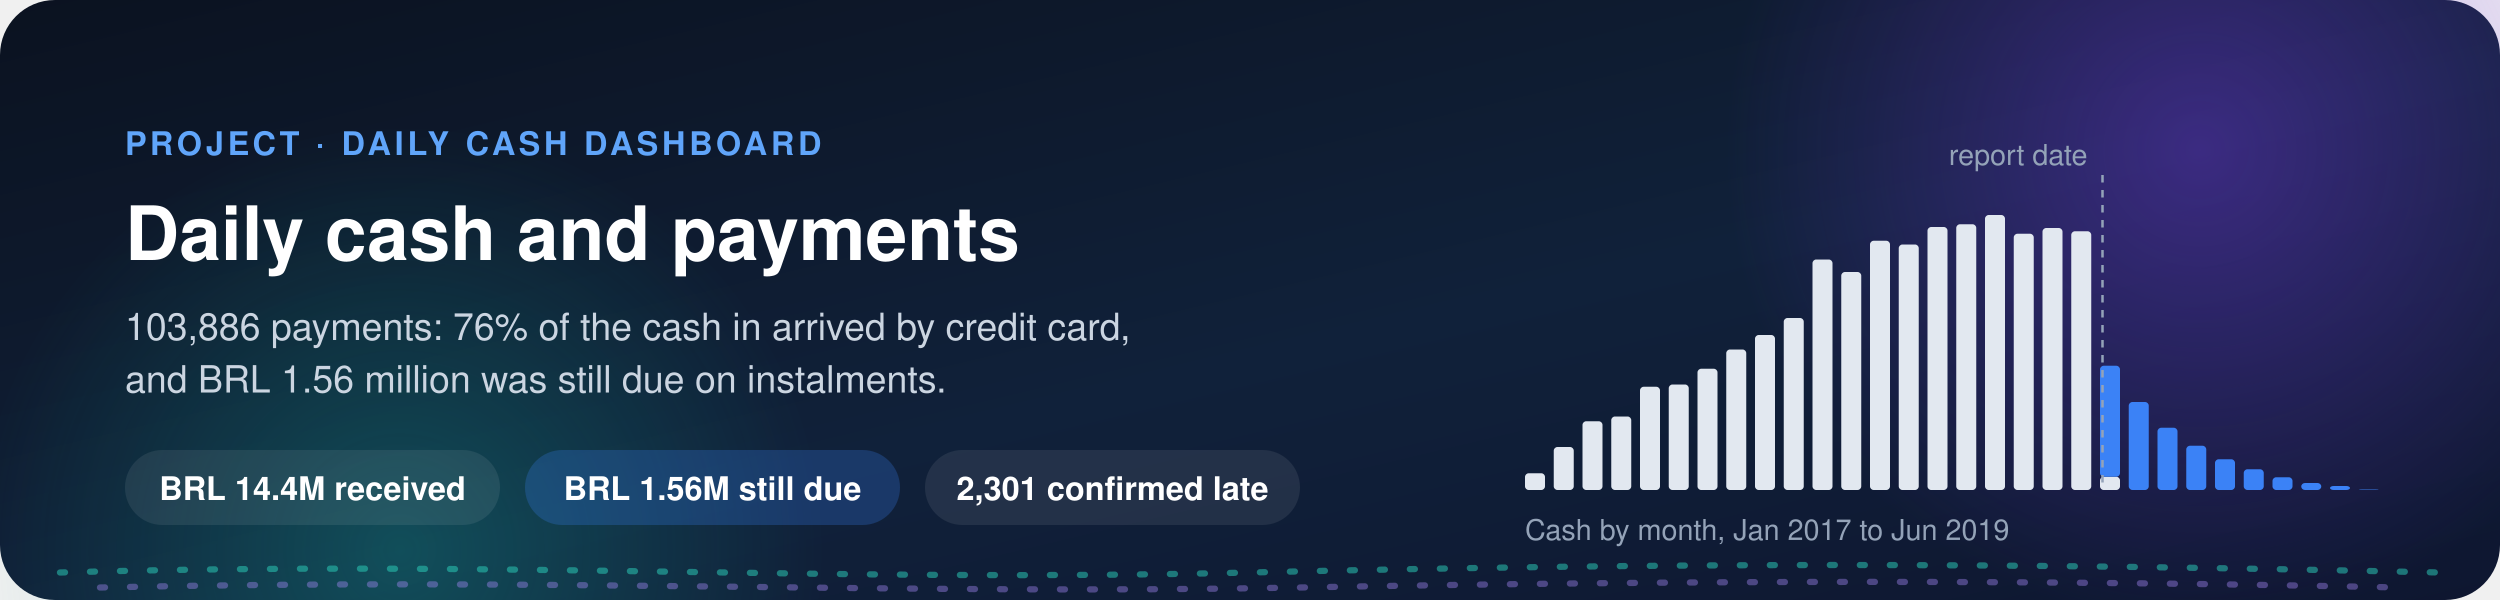
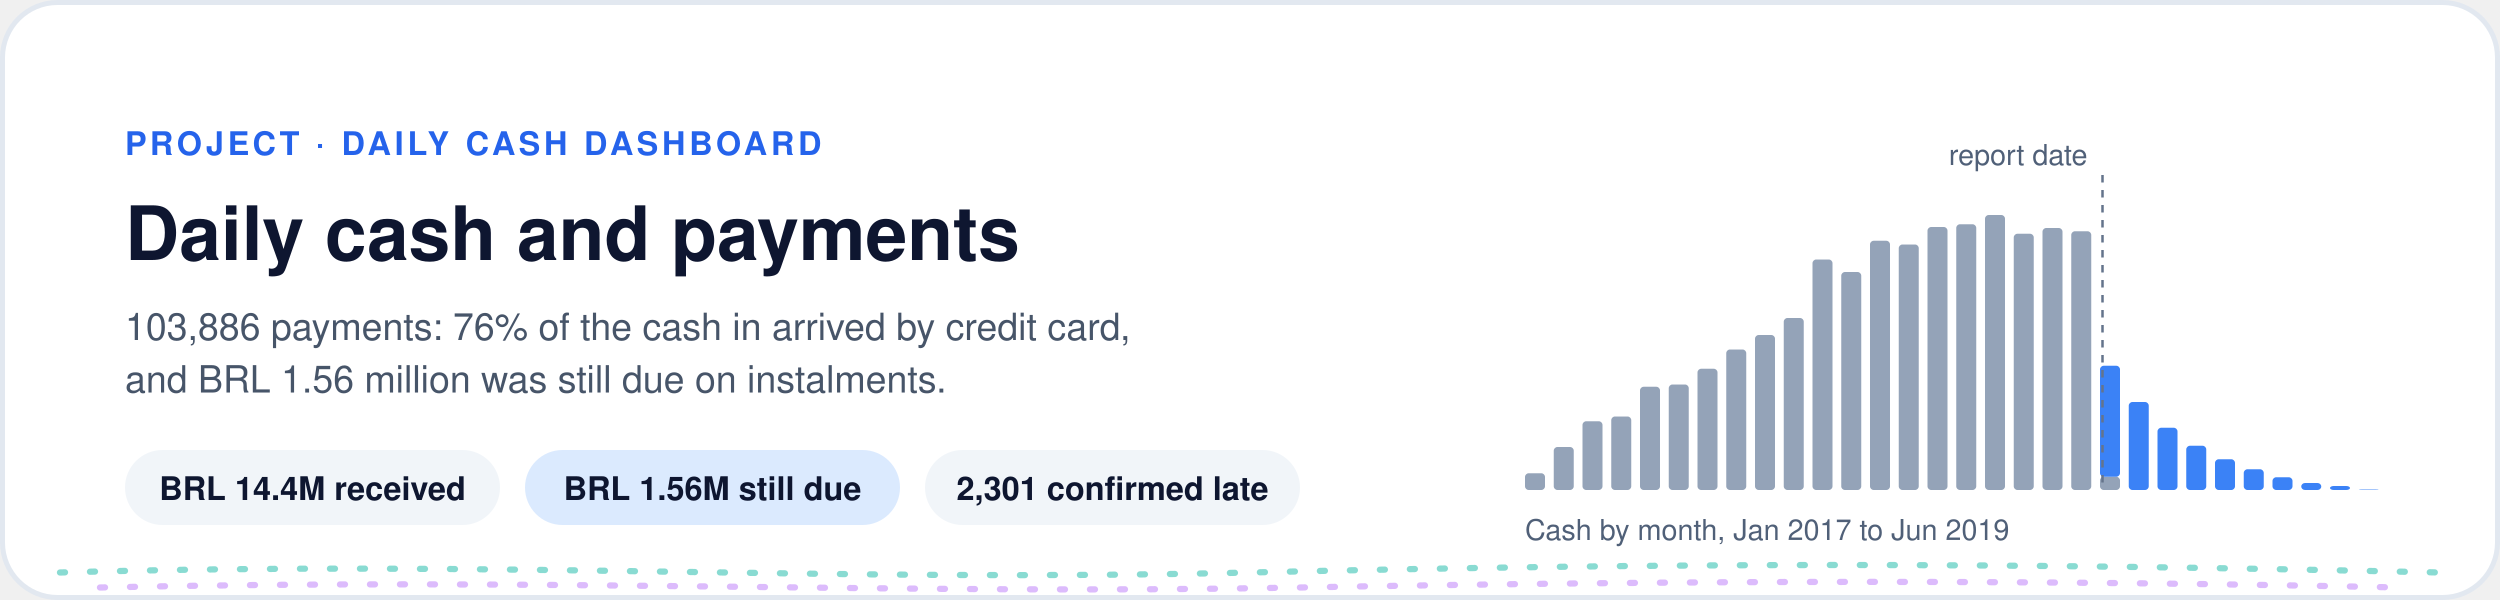
<svg xmlns="http://www.w3.org/2000/svg" viewBox="0 0 1000 240" width="1000" height="240" role="img" aria-label="Daily cash and payments dashboard. 103,886 payments: 76% of the cash in arrived by credit card, and BRL 1.56 million was still due on instalments. Bars show cash by month, received and then still due.">
-   <defs>
-     <linearGradient id="bg" x1="0" y1="0" x2="1" y2="1">
-       <stop offset="0" stop-color="#0B1220" />
-       <stop offset="0.55" stop-color="#10213A" />
-       <stop offset="1" stop-color="#0E1630" />
-     </linearGradient>
-     <radialGradient id="jrGlowA" cx="0.5" cy="0.5" r="0.5">
-       <stop offset="0" stop-color="#7C3AED" stop-opacity="0.4" />
-       <stop offset="1" stop-color="#7C3AED" stop-opacity="0" />
-     </radialGradient>
-     <radialGradient id="jrGlowB" cx="0.5" cy="0.5" r="0.5">
-       <stop offset="0" stop-color="#14B8A6" stop-opacity="0.3" />
-       <stop offset="1" stop-color="#14B8A6" stop-opacity="0" />
-     </radialGradient>
-   </defs>
  <style>
    text { font-family: "Segoe UI", -apple-system, Helvetica, Arial, sans-serif; }
-     .eyebrow { font-size: 13px; font-weight: 600; fill: #60A5FA; letter-spacing: 1.5px; }
-     .title { font-size: 30px; font-weight: 700; fill: #FFFFFF; }
-     .result { font-size: 15px; fill: #CBD5E1; }
-     .chip { font-size: 13px; font-weight: 600; fill: #FFFFFF; }
-     .cap { font-size: 11.5px; fill: #94A3B8; }
-     .in { fill: #E2E8F0; }
+     .eyebrow { font-size: 13px; font-weight: 600; fill: #2563EB; letter-spacing: 1.5px; }
+     .title { font-size: 30px; font-weight: 700; fill: #0E1630; }
+     .result { font-size: 15px; fill: #475569; }
+     .chip { font-size: 13px; font-weight: 600; fill: #0E1630; }
+     .cap { font-size: 11.5px; fill: #506078; }
+     .in { fill: #94A3B8; }
    .due { fill: #3B82F6; }
      .wave { fill: none; stroke-width: 2.5; stroke-linecap: round; stroke-dasharray: 2 10; animation: flow 6s linear infinite; }
    @keyframes flow { to { stroke-dashoffset: -120; } }
  </style>
-   <rect width="1000" height="240" rx="22" fill="url(#bg)" />
-   <circle cx="880" cy="60" r="190" fill="url(#jrGlowA)" />
-   <circle cx="160" cy="220" r="170" fill="url(#jrGlowB)" />
-   <path class="wave" stroke="#2DD4BF" stroke-opacity="0.5" d="M24 229 C 200 224, 330 233, 500 229 S 800 225, 976 229" />
-   <path class="wave" stroke="#A78BFA" stroke-opacity="0.4" style="animation-duration:9s" d="M40 235 C 220 231, 360 238, 520 235 S 820 232, 960 235" />
+   <rect x="1" y="1" width="998" height="238" rx="22" fill="#FFFFFF" stroke="#E2E8F0" stroke-width="2" />
+   <path class="wave" stroke="#14B8A6" stroke-opacity="0.5" d="M24 229 C 200 224, 330 233, 500 229 S 800 225, 976 229" />
+   <path class="wave" stroke="#A855F7" stroke-opacity="0.4" style="animation-duration:9s" d="M40 235 C 220 231, 360 238, 520 235 S 820 232, 960 235" />
  <text x="50" y="62" class="eyebrow">PROJECT · DAILY CASH DASHBOARD</text>
  <text x="50" y="104" class="title">Daily cash and payments</text>
  <text x="50" y="136" class="result">103,886 payments: 76% of the cash in arrived by credit card,</text>
  <text x="50" y="157" class="result">and BRL 1.56 million was still due on instalments.</text>
-   <rect x="50" y="180" width="150" height="30" rx="15" fill="#FFFFFF" fill-opacity="0.08" />
+   <rect x="50" y="180" width="150" height="30" rx="15" fill="#F1F5F9" />
  <text x="125" y="200" class="chip" text-anchor="middle">BRL 14.4M received</text>
-   <rect x="210" y="180" width="150" height="30" rx="15" fill="#3B82F6" fill-opacity="0.25" />
+   <rect x="210" y="180" width="150" height="30" rx="15" fill="#DBEAFE" />
  <text x="285" y="200" class="chip" text-anchor="middle">BRL 1.56M still due</text>
-   <rect x="370" y="180" width="150" height="30" rx="15" fill="#FFFFFF" fill-opacity="0.08" />
+   <rect x="370" y="180" width="150" height="30" rx="15" fill="#F1F5F9" />
  <text x="445" y="200" class="chip" text-anchor="middle">2,301 confirmed late</text>
  <rect x="610.0" y="189.3" width="8" height="6.7" rx="1.5" class="in" />
  <rect x="621.5" y="178.8" width="8" height="17.2" rx="1.5" class="in" />
  <rect x="633.0" y="168.5" width="8" height="27.5" rx="1.5" class="in" />
  <rect x="644.5" y="166.6" width="8" height="29.4" rx="1.5" class="in" />
  <rect x="656.0" y="154.7" width="8" height="41.3" rx="1.5" class="in" />
  <rect x="667.5" y="153.8" width="8" height="42.2" rx="1.5" class="in" />
  <rect x="679.0" y="147.5" width="8" height="48.5" rx="1.5" class="in" />
  <rect x="690.5" y="139.8" width="8" height="56.2" rx="1.5" class="in" />
  <rect x="702.0" y="134.0" width="8" height="62.0" rx="1.5" class="in" />
  <rect x="713.5" y="127.2" width="8" height="68.8" rx="1.5" class="in" />
  <rect x="725.0" y="103.8" width="8" height="92.2" rx="1.5" class="in" />
  <rect x="736.5" y="108.8" width="8" height="87.2" rx="1.5" class="in" />
  <rect x="748.0" y="96.3" width="8" height="99.7" rx="1.5" class="in" />
  <rect x="759.5" y="97.8" width="8" height="98.2" rx="1.5" class="in" />
  <rect x="771.0" y="90.8" width="8" height="105.2" rx="1.5" class="in" />
  <rect x="782.5" y="89.7" width="8" height="106.3" rx="1.5" class="in" />
  <rect x="794.0" y="86.0" width="8" height="110.0" rx="1.5" class="in" />
  <rect x="805.5" y="93.5" width="8" height="102.5" rx="1.5" class="in" />
  <rect x="817.0" y="91.2" width="8" height="104.8" rx="1.5" class="in" />
  <rect x="828.5" y="92.5" width="8" height="103.5" rx="1.5" class="in" />
  <rect x="840.0" y="190.7" width="8" height="5.3" rx="1.5" class="in" />
  <rect x="840.0" y="146.3" width="8" height="44.4" rx="1.5" class="due" />
  <rect x="851.5" y="160.8" width="8" height="35.2" rx="1.5" class="due" />
  <rect x="863.0" y="171.1" width="8" height="24.9" rx="1.5" class="due" />
  <rect x="874.5" y="178.3" width="8" height="17.7" rx="1.5" class="due" />
  <rect x="886.0" y="183.7" width="8" height="12.3" rx="1.5" class="due" />
  <rect x="897.5" y="187.7" width="8" height="8.3" rx="1.5" class="due" />
  <rect x="909.0" y="190.9" width="8" height="5.1" rx="1.5" class="due" />
  <rect x="920.5" y="193.2" width="8" height="2.8" rx="1.5" class="due" />
  <rect x="932.0" y="194.4" width="8" height="1.6" rx="1.5" class="due" />
  <rect x="943.5" y="195.8" width="8" height="0.2" rx="1.5" class="due" />
-   <line x1="841.0" y1="70" x2="841.0" y2="196" stroke="#94A3B8" stroke-width="1" stroke-dasharray="3 3" />
+   <line x1="841.0" y1="70" x2="841.0" y2="196" stroke="#64748B" stroke-width="1" stroke-dasharray="3 3" />
  <text x="835.0" y="66" class="cap" text-anchor="end">report date</text>
  <text x="610" y="216" class="cap">Cash by month, Jan 2017 to Jun 2019</text>
</svg>
